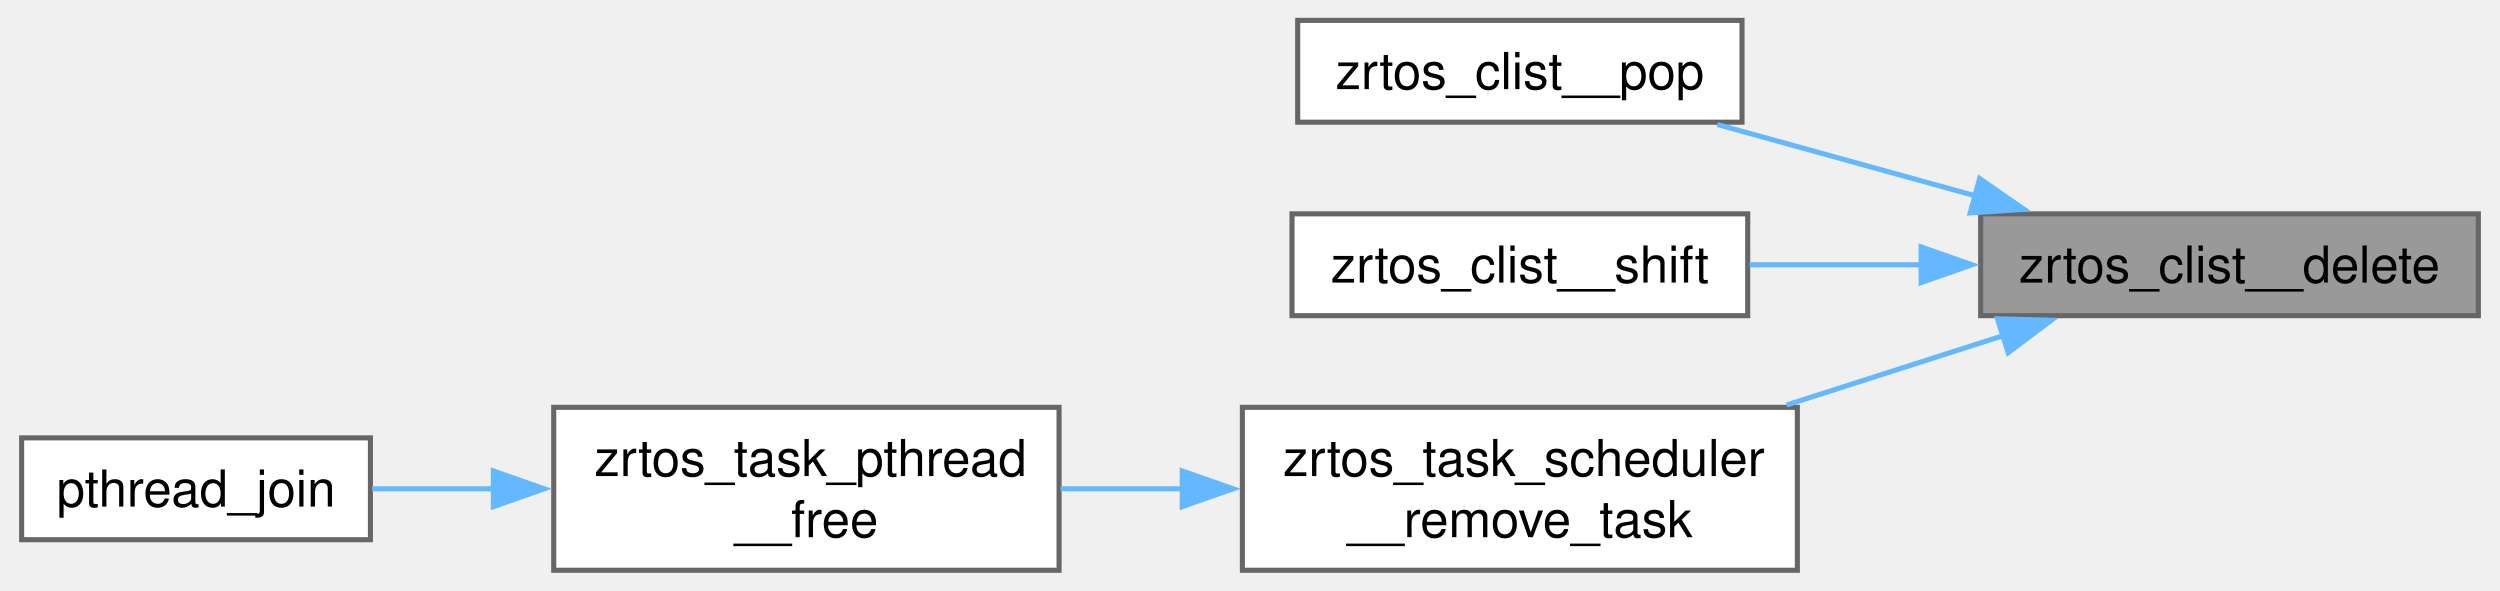
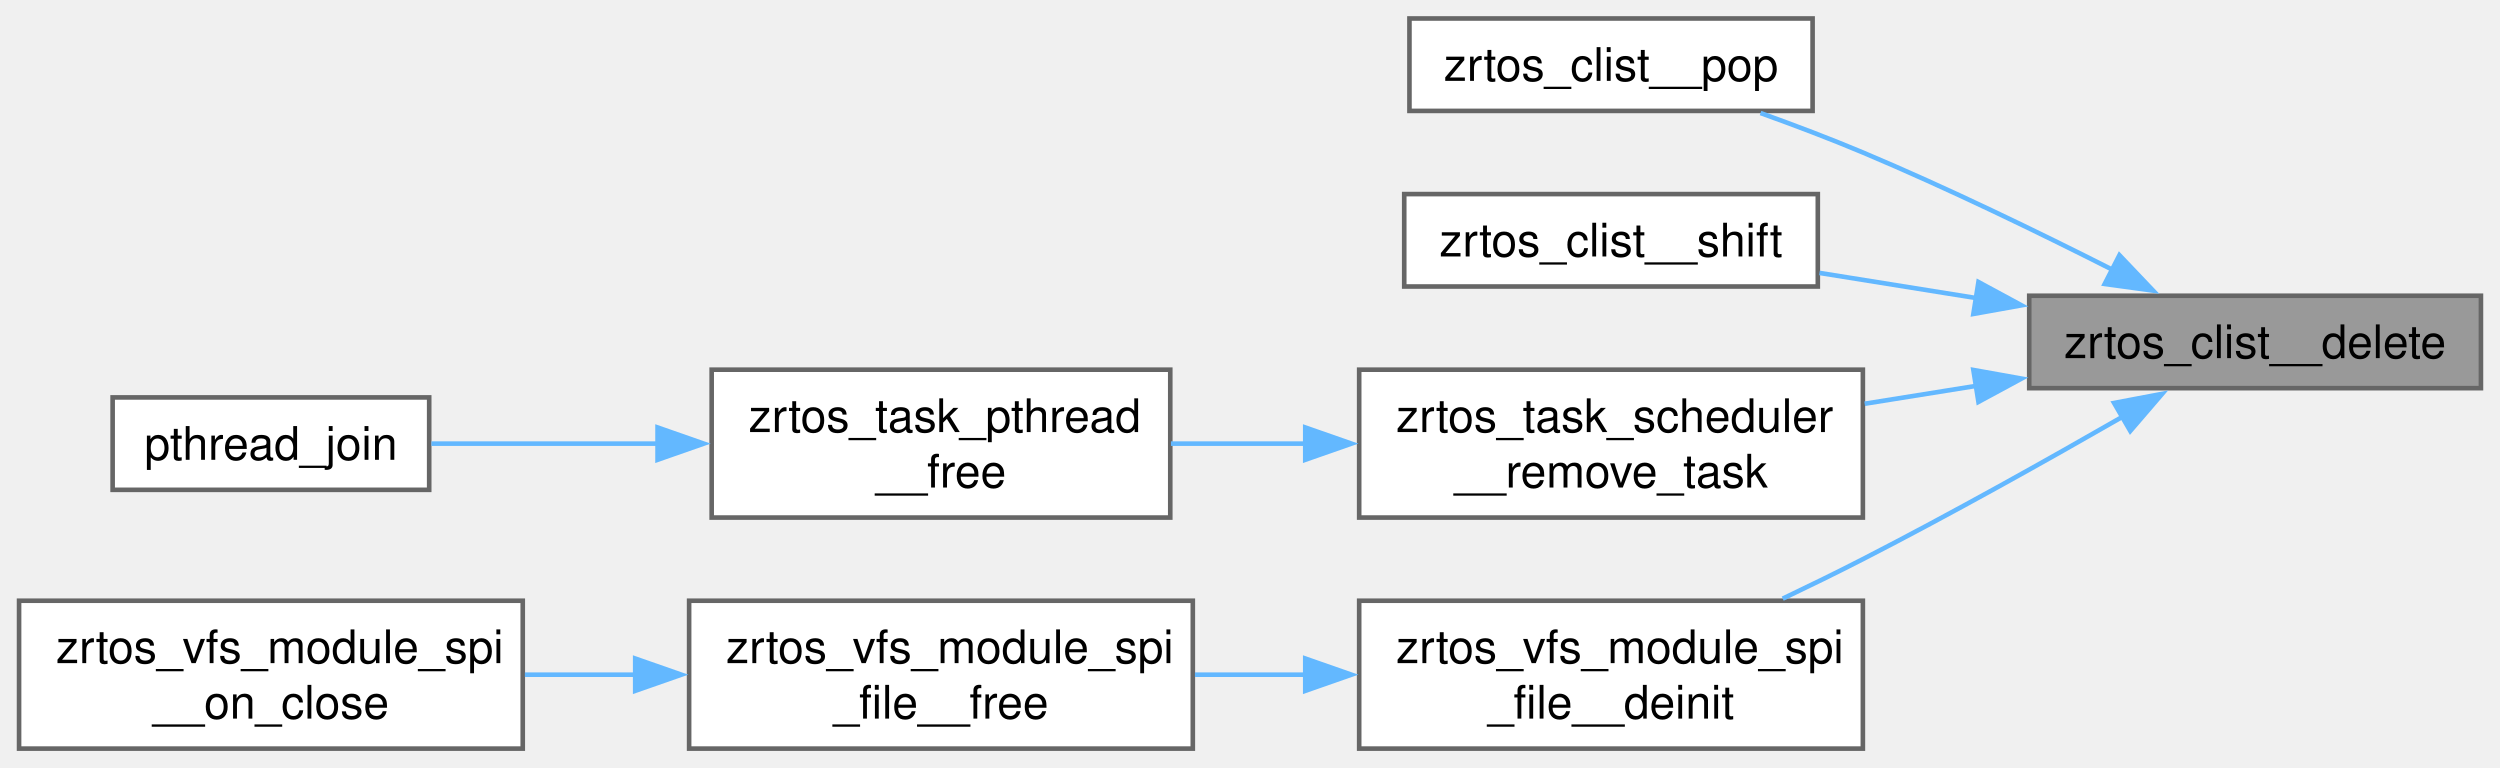
- <svg xmlns="http://www.w3.org/2000/svg" xmlns:xlink="http://www.w3.org/1999/xlink" width="491pt" height="116pt" viewBox="0.00 0.00 490.50 116.00">
-   <g id="graph0" class="graph" transform="scale(1 1) rotate(0) translate(4 112)">
+ <svg xmlns="http://www.w3.org/2000/svg" xmlns:xlink="http://www.w3.org/1999/xlink" width="541pt" height="166pt" viewBox="0.00 0.00 540.75 166.00">
+   <g id="graph0" class="graph" transform="scale(1 1) rotate(0) translate(4 162)">
    <g id="Node000001" class="node">
      <g id="a_Node000001">
        <a xlink:title=" ">
-           <polygon fill="#999999" stroke="#666666" points="482.5,-70 384.75,-70 384.75,-50 482.5,-50 482.5,-70" />
-           <text text-anchor="middle" x="433.62" y="-56.5" font-family="Helvetica,sans-Serif" font-size="10.00">zrtos_clist__delete</text>
+           <polygon fill="#999999" stroke="#666666" points="532.75,-98 435,-98 435,-78 532.75,-78 532.75,-98" />
+           <text text-anchor="middle" x="483.88" y="-84.5" font-family="Helvetica,sans-Serif" font-size="10.00">zrtos_clist__delete</text>
        </a>
      </g>
    </g>
    <g id="Node000002" class="node">
      <g id="a_Node000002">
        <a xlink:href="clist_8h.html#a93c384bab6f49732e1fd1aff0cbb0e2b" target="_top" xlink:title=" ">
-           <polygon fill="white" stroke="#666666" points="337.88,-108 250.62,-108 250.62,-88 337.88,-88 337.88,-108" />
-           <text text-anchor="middle" x="294.25" y="-94.5" font-family="Helvetica,sans-Serif" font-size="10.00">zrtos_clist__pop</text>
+           <polygon fill="white" stroke="#666666" points="388.12,-158 300.88,-158 300.88,-138 388.12,-138 388.12,-158" />
+           <text text-anchor="middle" x="344.5" y="-144.5" font-family="Helvetica,sans-Serif" font-size="10.00">zrtos_clist__pop</text>
        </a>
      </g>
    </g>
    <g id="edge1_Node000001_Node000002" class="edge">
      <g id="a_edge1_Node000001_Node000002">
        <a xlink:title=" ">
-           <path fill="none" stroke="#63b8ff" d="M384.02,-73.45C367.27,-78.08 348.78,-83.19 333.03,-87.55" />
-           <polygon fill="#63b8ff" stroke="#63b8ff" points="384.56,-76.93 393.26,-70.89 382.69,-70.18 384.56,-76.93" />
+           <path fill="none" stroke="#63b8ff" d="M452.93,-103.67C437.09,-111.69 417.21,-121.34 399,-129 391.91,-131.98 384.18,-134.91 376.85,-137.54" />
+           <polygon fill="#63b8ff" stroke="#63b8ff" points="454.52,-106.78 461.82,-99.11 451.33,-100.55 454.52,-106.78" />
        </a>
      </g>
    </g>
    <g id="Node000003" class="node">
      <g id="a_Node000003">
        <a xlink:href="clist_8h.html#a443b3447b07aa651d8bc5b81e73be88f" target="_top" xlink:title=" ">
-           <polygon fill="white" stroke="#666666" points="339,-70 249.5,-70 249.5,-50 339,-50 339,-70" />
-           <text text-anchor="middle" x="294.25" y="-56.5" font-family="Helvetica,sans-Serif" font-size="10.00">zrtos_clist__shift</text>
+           <polygon fill="white" stroke="#666666" points="389.25,-120 299.75,-120 299.75,-100 389.25,-100 389.25,-120" />
+           <text text-anchor="middle" x="344.5" y="-106.5" font-family="Helvetica,sans-Serif" font-size="10.00">zrtos_clist__shift</text>
        </a>
      </g>
    </g>
    <g id="edge2_Node000001_Node000003" class="edge">
      <g id="a_edge2_Node000001_Node000003">
        <a xlink:title=" ">
-           <path fill="none" stroke="#63b8ff" d="M373.34,-60C361.94,-60 350.18,-60 339.36,-60" />
-           <polygon fill="#63b8ff" stroke="#63b8ff" points="373.06,-63.5 383.06,-60 373.06,-56.5 373.06,-63.5" />
+           <path fill="none" stroke="#63b8ff" d="M423.59,-97.49C412.19,-99.32 400.43,-101.2 389.61,-102.94" />
+           <polygon fill="#63b8ff" stroke="#63b8ff" points="424.01,-100.97 433.33,-95.93 422.91,-94.06 424.01,-100.97" />
        </a>
      </g>
    </g>
    <g id="Node000004" class="node">
      <g id="a_Node000004">
        <a xlink:href="task__scheduler_8h.html#a8eaf55f184537faea5e8e9641ed4ad27" target="_top" xlink:title=" ">
-           <polygon fill="white" stroke="#666666" points="348.75,-32 239.75,-32 239.75,0 348.75,0 348.75,-32" />
-           <text text-anchor="start" x="247.75" y="-18.5" font-family="Helvetica,sans-Serif" font-size="10.00">zrtos_task_scheduler</text>
-           <text text-anchor="middle" x="294.25" y="-6.5" font-family="Helvetica,sans-Serif" font-size="10.00">__remove_task</text>
+           <polygon fill="white" stroke="#666666" points="399,-82 290,-82 290,-50 399,-50 399,-82" />
+           <text text-anchor="start" x="298" y="-68.5" font-family="Helvetica,sans-Serif" font-size="10.00">zrtos_task_scheduler</text>
+           <text text-anchor="middle" x="344.5" y="-56.5" font-family="Helvetica,sans-Serif" font-size="10.00">__remove_task</text>
        </a>
      </g>
    </g>
    <g id="edge3_Node000001_Node000004" class="edge">
      <g id="a_edge3_Node000001_Node000004">
        <a xlink:title=" ">
-           <path fill="none" stroke="#63b8ff" d="M389.14,-46.07C375.63,-41.75 360.62,-36.94 346.64,-32.46" />
-           <polygon fill="#63b8ff" stroke="#63b8ff" points="388.04,-49.39 398.63,-49.11 390.17,-42.73 388.04,-49.39" />
+           <path fill="none" stroke="#63b8ff" d="M423.61,-78.51C415.56,-77.22 407.34,-75.9 399.39,-74.63" />
+           <polygon fill="#63b8ff" stroke="#63b8ff" points="422.91,-81.94 433.33,-80.07 424.01,-75.03 422.91,-81.94" />
+         </a>
+       </g>
+     </g>
+     <g id="Node000007" class="node">
+       <g id="a_Node000007">
+         <a xlink:href="spi_2spi_8h.html#a60cc0abc749c91227a2d130e5f070884" target="_top" xlink:title=" ">
+           <polygon fill="white" stroke="#666666" points="399,-32 290,-32 290,0 399,0 399,-32" />
+           <text text-anchor="start" x="298" y="-18.5" font-family="Helvetica,sans-Serif" font-size="10.00">zrtos_vfs_module_spi</text>
+           <text text-anchor="middle" x="344.5" y="-6.5" font-family="Helvetica,sans-Serif" font-size="10.00">_file__deinit</text>
+         </a>
+       </g>
+     </g>
+     <g id="edge6_Node000001_Node000007" class="edge">
+       <g id="a_edge6_Node000001_Node000007">
+         <a xlink:title=" ">
+           <path fill="none" stroke="#63b8ff" d="M455.18,-71.81C438.97,-62.5 418.01,-50.75 399,-41 393.44,-38.15 387.49,-35.23 381.65,-32.45" />
+           <polygon fill="#63b8ff" stroke="#63b8ff" points="453.36,-74.8 463.77,-76.77 456.87,-68.74 453.36,-74.8" />
        </a>
      </g>
    </g>
    <g id="Node000005" class="node">
      <g id="a_Node000005">
        <a xlink:href="task__pthread_8h.html#a138580b425fd21586b4efd4ab448d593" target="_top" xlink:title=" ">
-           <polygon fill="white" stroke="#666666" points="203.75,-32 104.5,-32 104.5,0 203.75,0 203.75,-32" />
-           <text text-anchor="start" x="112.5" y="-18.5" font-family="Helvetica,sans-Serif" font-size="10.00">zrtos_task_pthread</text>
-           <text text-anchor="middle" x="154.12" y="-6.5" font-family="Helvetica,sans-Serif" font-size="10.00">__free</text>
+           <polygon fill="white" stroke="#666666" points="249.12,-82 149.88,-82 149.88,-50 249.12,-50 249.12,-82" />
+           <text text-anchor="start" x="157.88" y="-68.5" font-family="Helvetica,sans-Serif" font-size="10.00">zrtos_task_pthread</text>
+           <text text-anchor="middle" x="199.5" y="-56.5" font-family="Helvetica,sans-Serif" font-size="10.00">__free</text>
        </a>
      </g>
    </g>
    <g id="edge4_Node000004_Node000005" class="edge">
      <g id="a_edge4_Node000004_Node000005">
        <a xlink:title=" ">
-           <path fill="none" stroke="#63b8ff" d="M228.1,-16C220,-16 211.84,-16 204.04,-16" />
-           <polygon fill="#63b8ff" stroke="#63b8ff" points="227.94,-19.5 237.94,-16 227.94,-12.5 227.94,-19.5" />
+           <path fill="none" stroke="#63b8ff" d="M278.45,-66C268.63,-66 258.66,-66 249.27,-66" />
+           <polygon fill="#63b8ff" stroke="#63b8ff" points="278.33,-69.5 288.33,-66 278.33,-62.5 278.33,-69.5" />
        </a>
      </g>
    </g>
    <g id="Node000006" class="node">
      <g id="a_Node000006">
        <a xlink:href="task__pthread_8h.html#a28a15bba47cab57cbc9f5dac9af99c8b" target="_top" xlink:title=" ">
-           <polygon fill="white" stroke="#666666" points="68.5,-26 0,-26 0,-6 68.5,-6 68.5,-26" />
-           <text text-anchor="middle" x="34.25" y="-12.5" font-family="Helvetica,sans-Serif" font-size="10.00">pthread_join</text>
+           <polygon fill="white" stroke="#666666" points="88.75,-76 20.25,-76 20.25,-56 88.75,-56 88.75,-76" />
+           <text text-anchor="middle" x="54.5" y="-62.5" font-family="Helvetica,sans-Serif" font-size="10.00">pthread_join</text>
        </a>
      </g>
    </g>
    <g id="edge5_Node000005_Node000006" class="edge">
      <g id="a_edge5_Node000005_Node000006">
        <a xlink:title=" ">
-           <path fill="none" stroke="#63b8ff" d="M92.91,-16C84.63,-16 76.38,-16 68.82,-16" />
-           <polygon fill="#63b8ff" stroke="#63b8ff" points="92.65,-19.5 102.65,-16 92.65,-12.5 92.65,-19.5" />
+           <path fill="none" stroke="#63b8ff" d="M138.26,-66C121.5,-66 103.88,-66 89.23,-66" />
+           <polygon fill="#63b8ff" stroke="#63b8ff" points="138.17,-69.5 148.17,-66 138.17,-62.5 138.17,-69.5" />
+         </a>
+       </g>
+     </g>
+     <g id="Node000008" class="node">
+       <g id="a_Node000008">
+         <a xlink:href="spi_2spi_8h.html#a28d005b51f71dc0ff7ef611a1c6404bf" target="_top" xlink:title=" ">
+           <polygon fill="white" stroke="#666666" points="254,-32 145,-32 145,0 254,0 254,-32" />
+           <text text-anchor="start" x="153" y="-18.5" font-family="Helvetica,sans-Serif" font-size="10.00">zrtos_vfs_module_spi</text>
+           <text text-anchor="middle" x="199.5" y="-6.5" font-family="Helvetica,sans-Serif" font-size="10.00">_file__free</text>
+         </a>
+       </g>
+     </g>
+     <g id="edge7_Node000007_Node000008" class="edge">
+       <g id="a_edge7_Node000007_Node000008">
+         <a xlink:title=" ">
+           <path fill="none" stroke="#63b8ff" d="M278.56,-16C270.5,-16 262.33,-16 254.46,-16" />
+           <polygon fill="#63b8ff" stroke="#63b8ff" points="278.33,-19.5 288.33,-16 278.33,-12.5 278.33,-19.5" />
+         </a>
+       </g>
+     </g>
+     <g id="Node000009" class="node">
+       <g id="a_Node000009">
+         <a xlink:href="spi_2spi_8h.html#a826707272b70b23c5ad24939f3115ca1" target="_top" xlink:title=" ">
+           <polygon fill="white" stroke="#666666" points="109,-32 0,-32 0,0 109,0 109,-32" />
+           <text text-anchor="start" x="8" y="-18.5" font-family="Helvetica,sans-Serif" font-size="10.00">zrtos_vfs_module_spi</text>
+           <text text-anchor="middle" x="54.5" y="-6.5" font-family="Helvetica,sans-Serif" font-size="10.00">__on_close</text>
+         </a>
+       </g>
+     </g>
+     <g id="edge8_Node000008_Node000009" class="edge">
+       <g id="a_edge8_Node000008_Node000009">
+         <a xlink:title=" ">
+           <path fill="none" stroke="#63b8ff" d="M133.56,-16C125.5,-16 117.33,-16 109.46,-16" />
+           <polygon fill="#63b8ff" stroke="#63b8ff" points="133.33,-19.5 143.33,-16 133.33,-12.5 133.33,-19.5" />
        </a>
      </g>
    </g>
  </g>
</svg>
